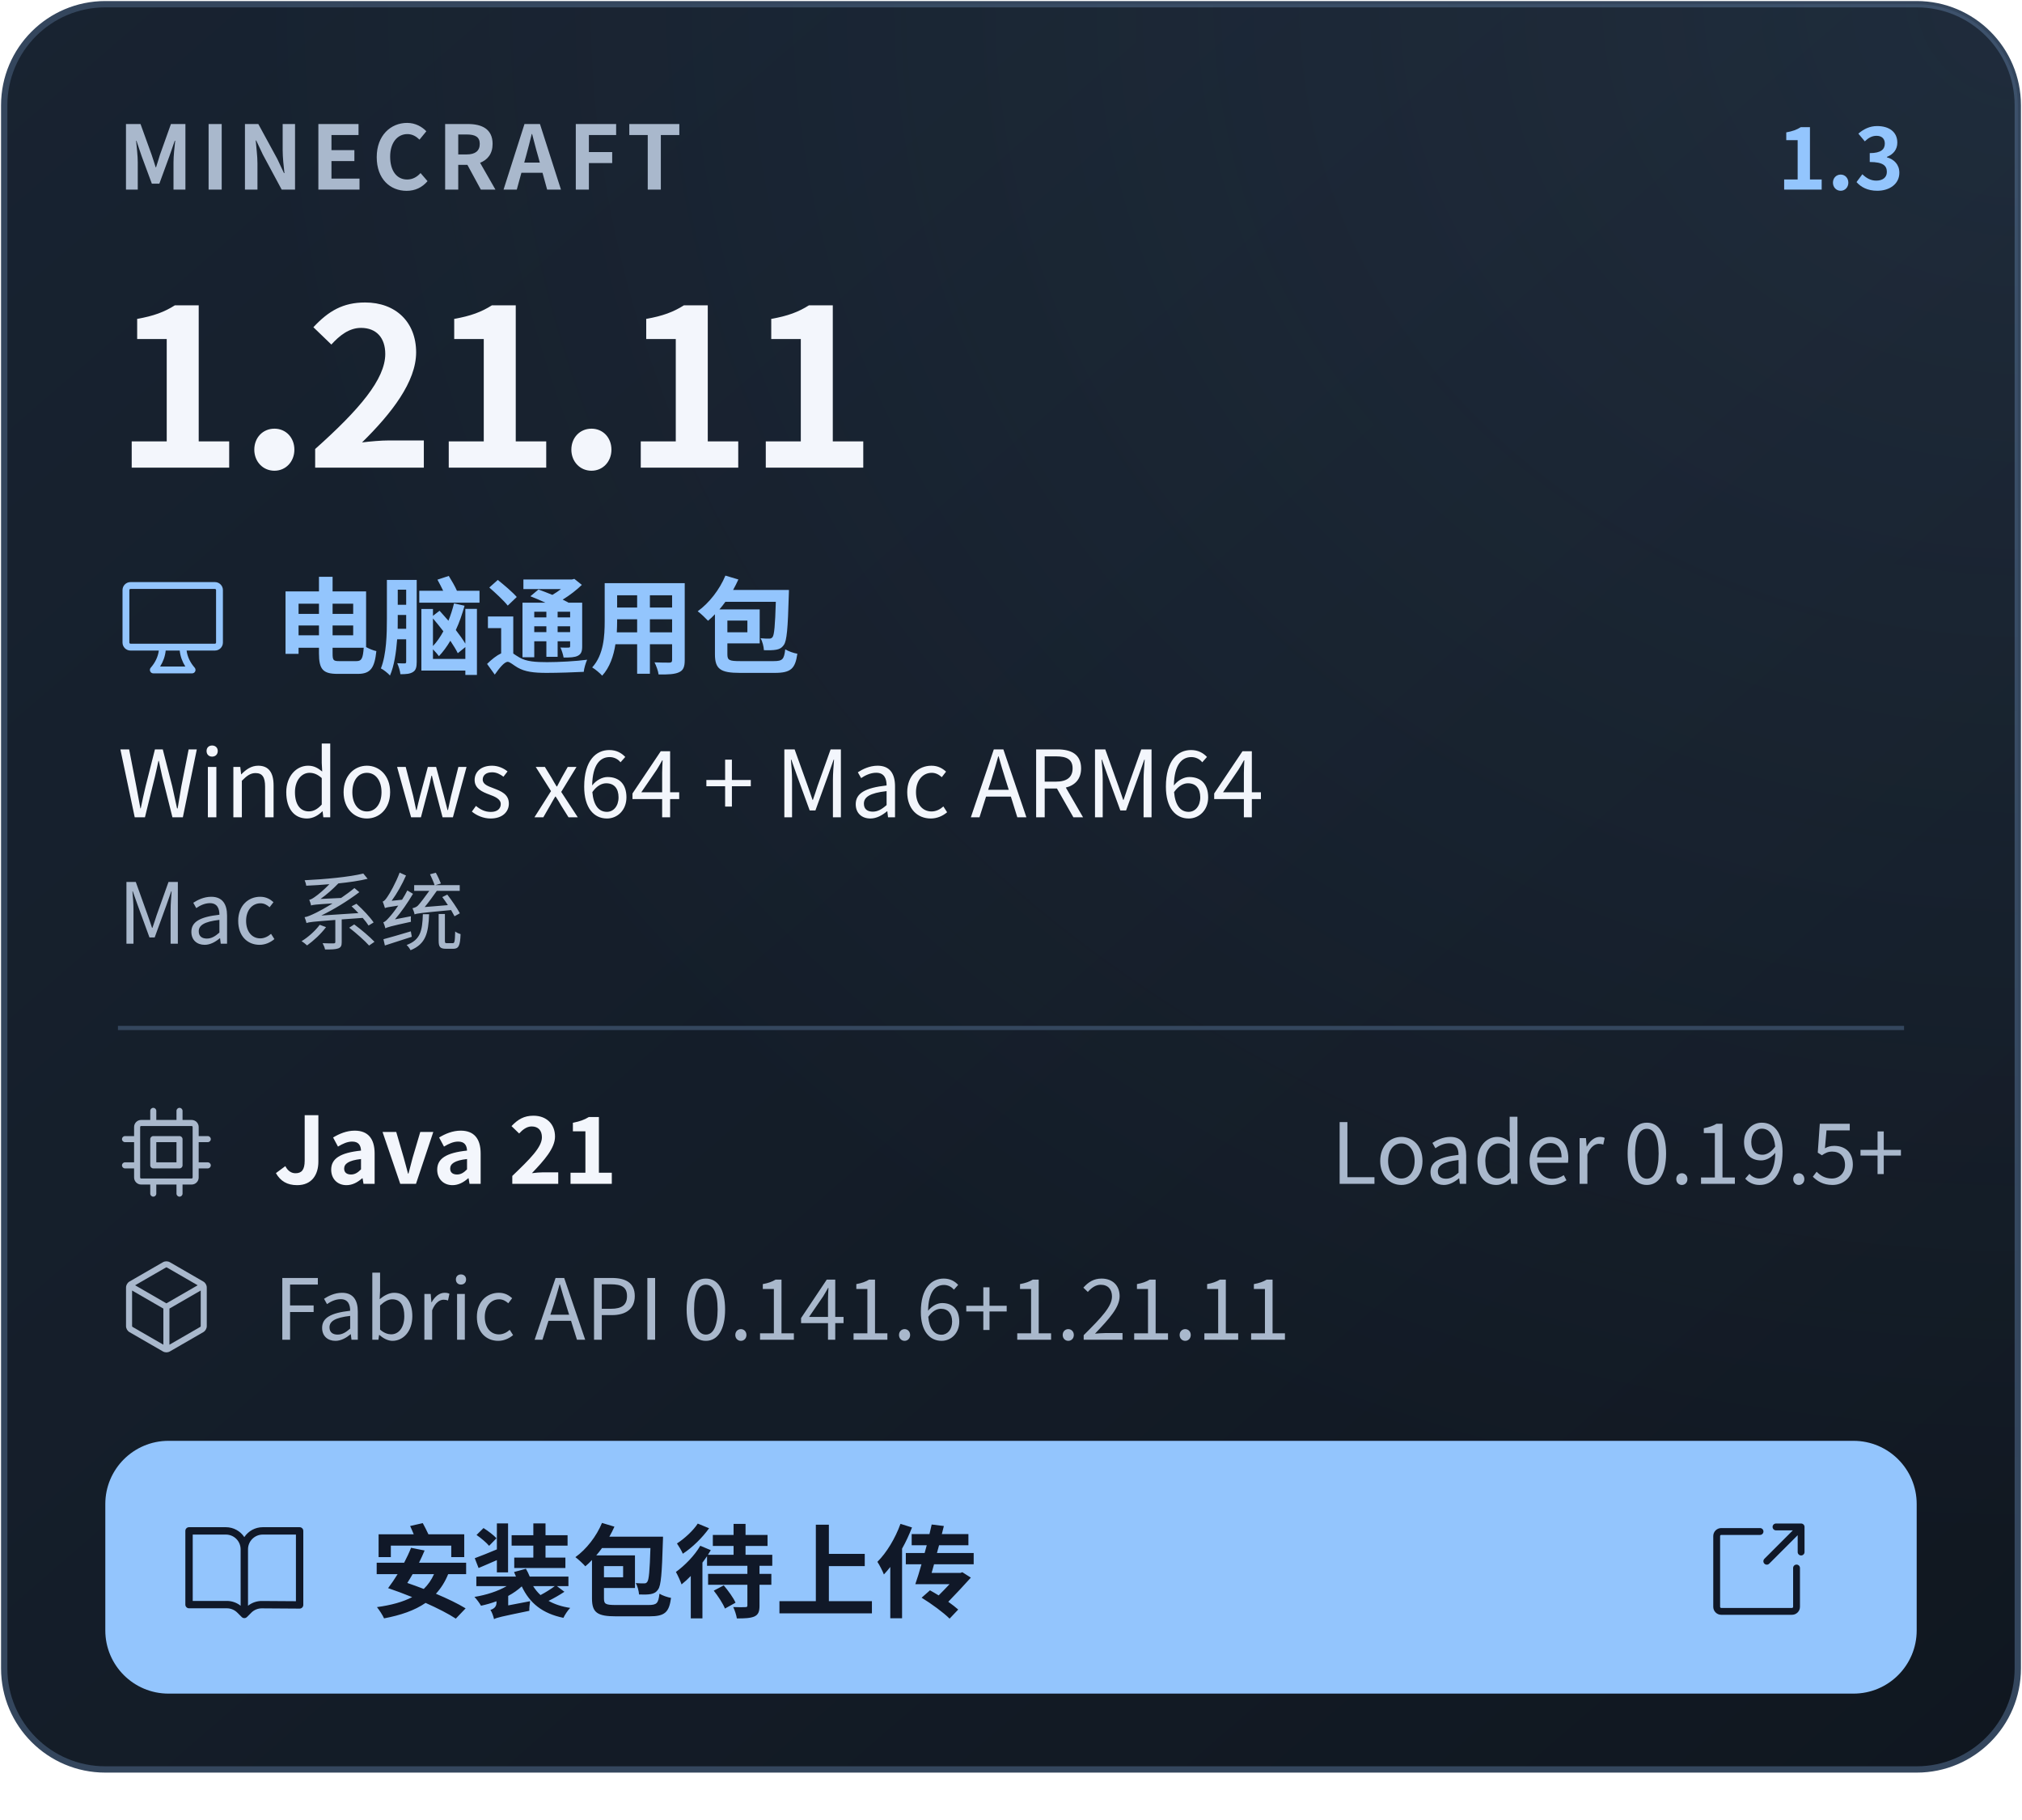
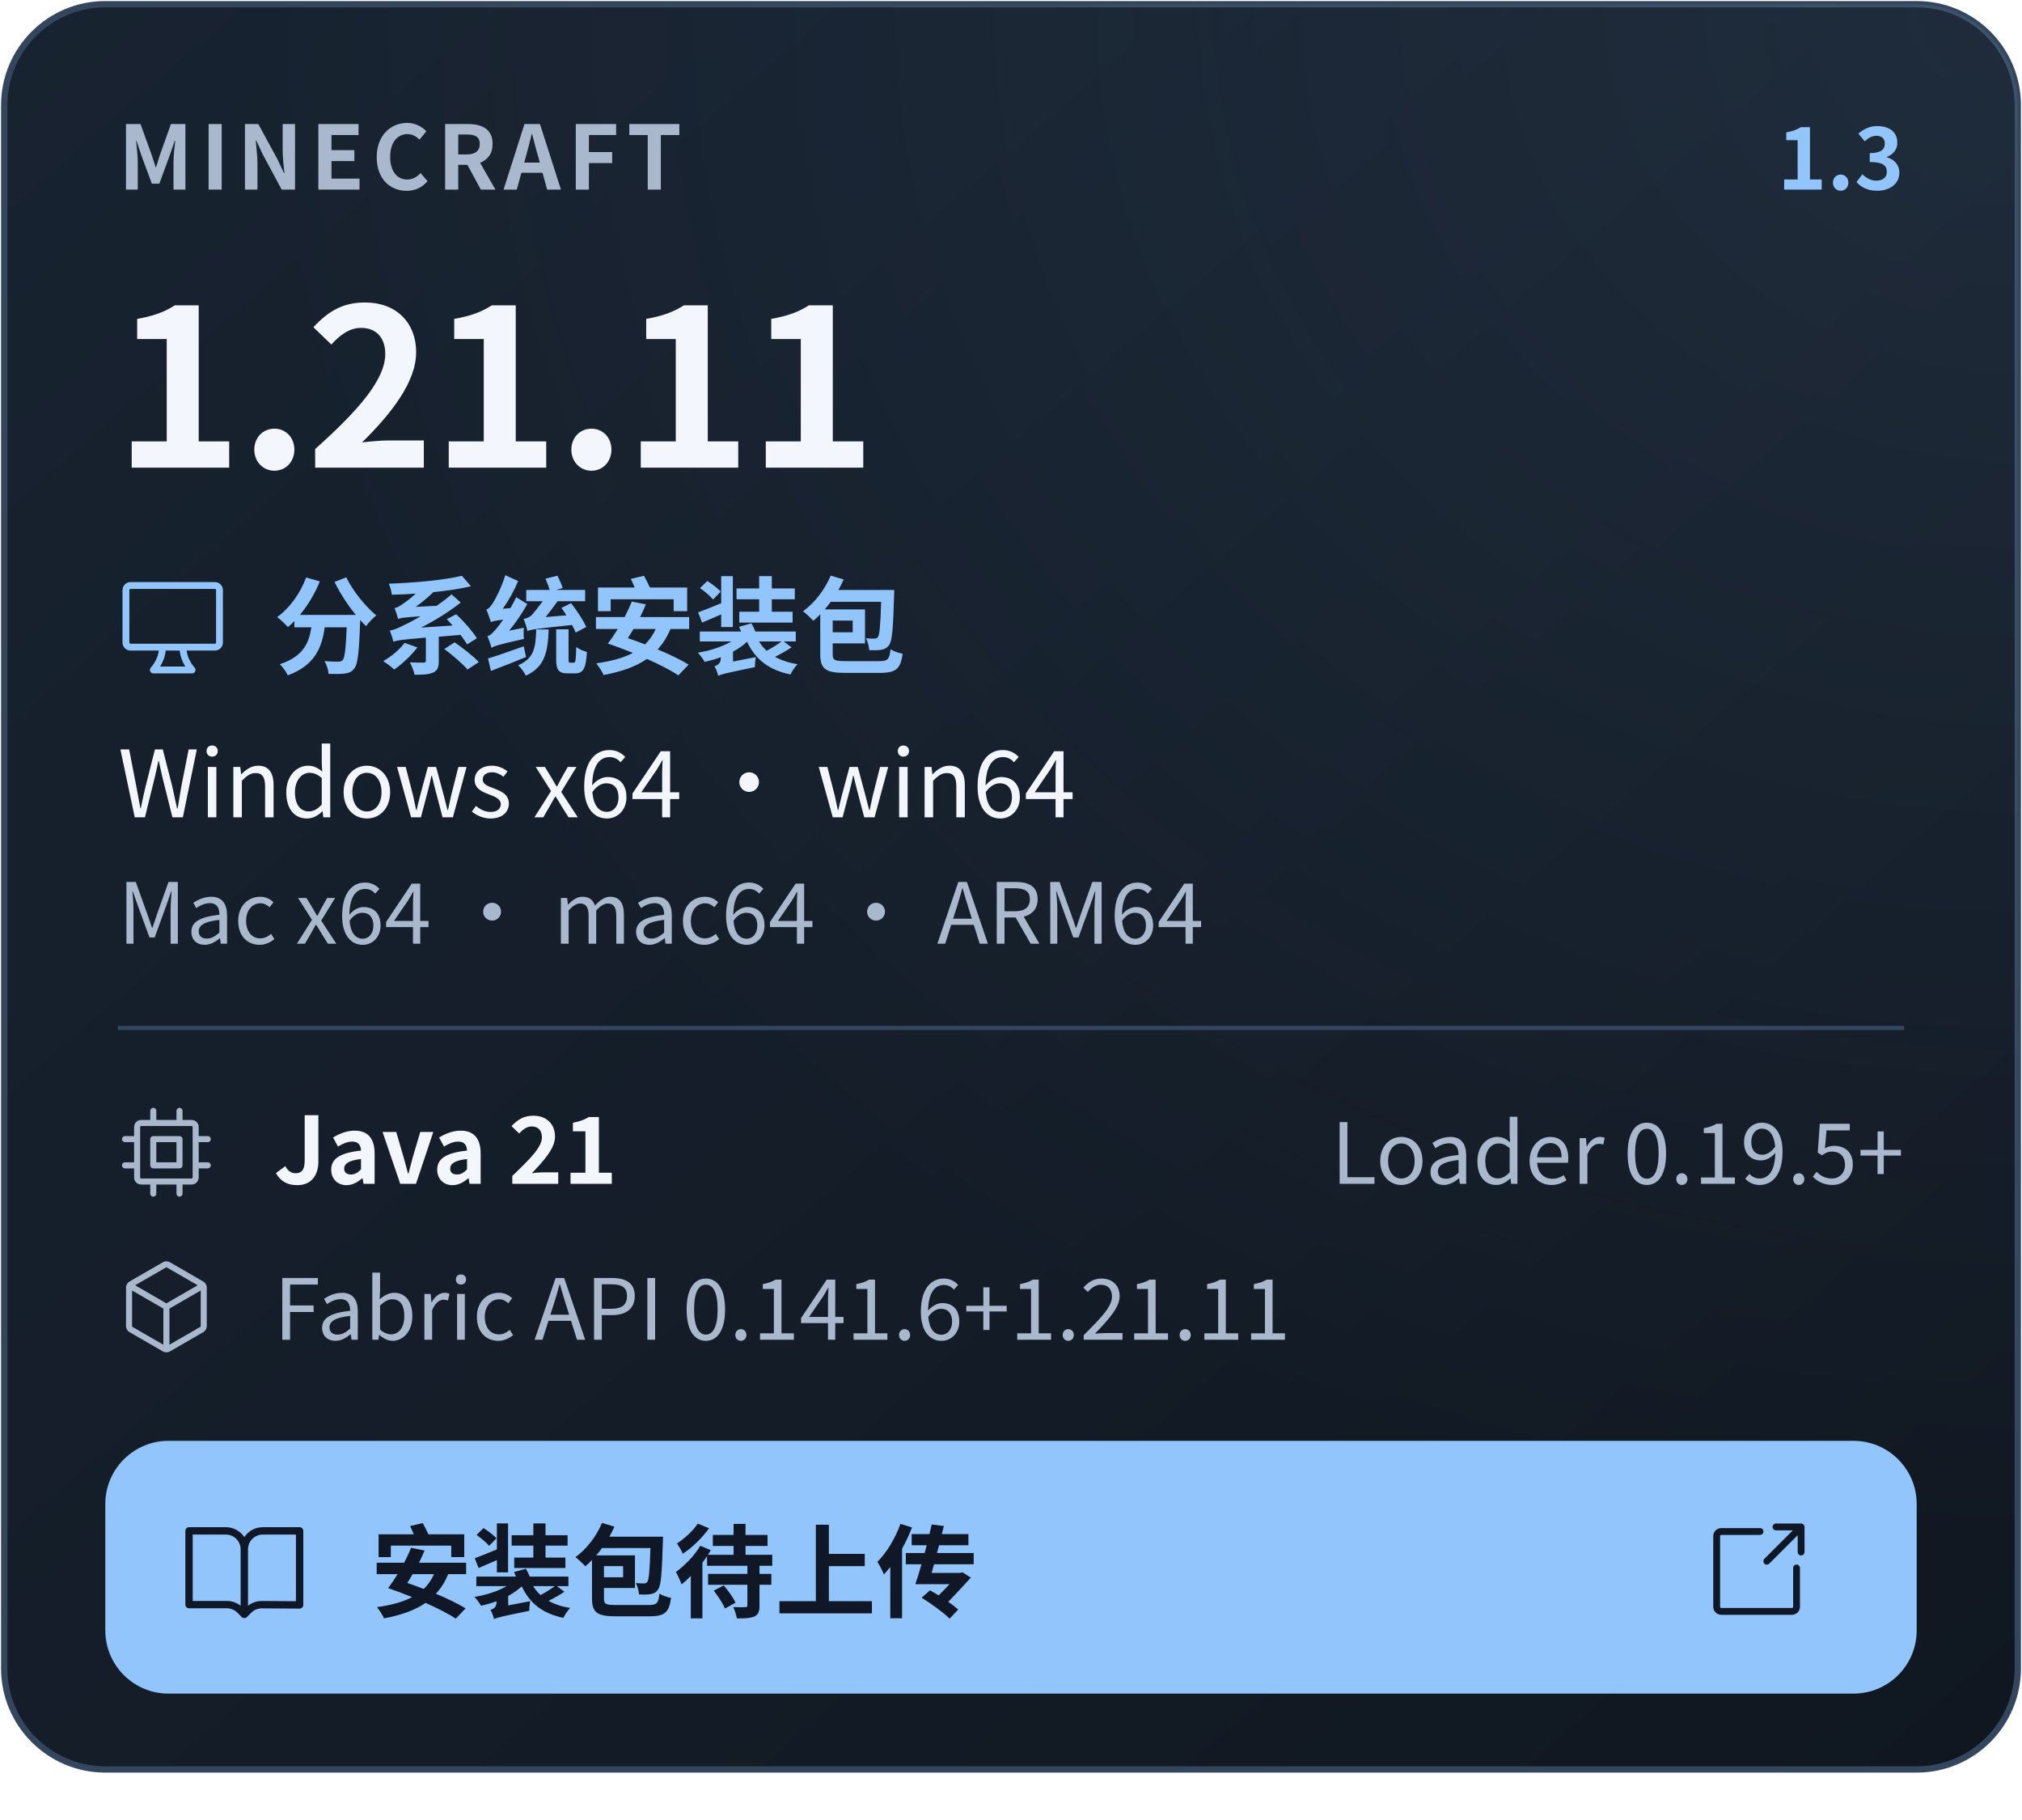
- <svg xmlns="http://www.w3.org/2000/svg" width="480" height="432" viewBox="0 0 480 432" role="img" aria-label="Minecraft 1.21.11 · yiyiaddon 1.3 电脑通用包 · Windows x64 与 Mac 系统 ARM64 · Java 21 · Fabric API 0.141.6+1.21.11 · 安装包待上传 查看安装要求">
+ <svg xmlns="http://www.w3.org/2000/svg" width="480" height="432" viewBox="0 0 480 432" role="img" aria-label="Minecraft 1.21.11 · yiyiaddon 1.3 分系统安装包 · Windows x64 与 Mac x64（ARM64） · Java 21 · Fabric API 0.141.6+1.21.11 · 安装包待上传 查看安装要求">
  <defs>
    <linearGradient id="bg" x1="0" y1="0" x2="1" y2="1">
      <stop stop-color="#182331" />
      <stop offset="1" stop-color="#101720" />
    </linearGradient>
    <radialGradient id="glow" cx="100%" cy="0%" r="110%">
      <stop stop-color="#93C5FD" stop-opacity=".09" />
      <stop offset=".8" stop-color="#93C5FD" stop-opacity="0" />
    </radialGradient>
  </defs>
  <g font-family="Segoe UI, Microsoft YaHei, Noto Sans CJK SC, PingFang SC, Arial, sans-serif">
    <rect x="1" y="1" width="478" height="419" rx="24" fill="url(#bg)" stroke="#34465D" stroke-width="1.5" />
    <rect x="1" y="1" width="478" height="419" rx="24" fill="url(#glow)" />
    <text x="28" y="45" font-size="21" fill="#A9B8CC" font-weight="600" letter-spacing="1.7">MINECRAFT</text>
    <text x="452" y="45" font-size="20" fill="#93C5FD" font-weight="650" text-anchor="end">1.3</text>
    <text x="27" y="111" font-size="52" fill="#F3F6FC" font-weight="700" letter-spacing="-1">1.21.11</text>
    <g transform="translate(28 136) scale(1.083333)" fill="#93C5FD">
      <path d="M8.954 17H2.75A1.75 1.75 0 0 1 1 15.25V3.75C1 2.784 1.784 2 2.75 2h18.5c.966 0 1.75.784 1.75 1.75v11.5A1.75 1.75 0 0 1 21.25 17h-6.204c.171 1.375.805 2.652 1.769 3.757A.752.752 0 0 1 16.25 22h-8.5a.75.75 0 0 1-.565-1.243c.964-1.105 1.598-2.382 1.769-3.757ZM21.5 3.75a.25.25 0 0 0-.25-.25H2.75a.25.25 0 0 0-.25.25v11.5c0 .138.112.25.25.25h18.5a.25.25 0 0 0 .25-.25ZM13.537 17h-3.074c-.126 1.266-.564 2.445-1.223 3.5h5.52c-.659-1.055-1.098-2.234-1.223-3.5Z" />
    </g>
-     <text x="65" y="158" font-size="25" fill="#93C5FD" font-weight="600">电脑通用包</text>
-     <text x="28" y="194" font-size="22" fill="#F3F6FC" font-weight="500">Windows x64 + Mac ARM64</text>
-     <text x="28" y="224" font-size="20" fill="#A9B8CC">Mac 系统</text>
+     <text x="65" y="158" font-size="25" fill="#93C5FD" font-weight="600">分系统安装包</text>
+     <text x="28" y="194" font-size="22" fill="#F3F6FC" font-weight="500">Windows x64 · win64</text>
+     <text x="28" y="224" font-size="20" fill="#A9B8CC">Mac x64 · mac64 · ARM64</text>
    <path d="M28 244H452" stroke="#34465D" />
    <g transform="translate(28 262) scale(0.9583333)" fill="#A9B8CC">
      <path d="M8.75 8h6.5a.75.75 0 0 1 .75.75v6.5a.75.75 0 0 1-.75.75h-6.5a.75.75 0 0 1-.75-.75v-6.5A.75.75 0 0 1 8.75 8Zm.75 6.5h5v-5h-5Z" />
      <path d="M15.25 1a.75.75 0 0 1 .75.75V4h2.25c.966 0 1.75.784 1.75 1.75V8h2.25a.75.75 0 0 1 0 1.5H20v5h2.25a.75.75 0 0 1 0 1.5H20v2.25A1.75 1.75 0 0 1 18.25 20H16v2.25a.75.75 0 0 1-1.5 0V20h-5v2.25a.75.75 0 0 1-1.5 0V20H5.75A1.75 1.75 0 0 1 4 18.25V16H1.75a.75.75 0 0 1 0-1.5H4v-5H1.75a.75.75 0 0 1 0-1.5H4V5.75C4 4.784 4.784 4 5.75 4H8V1.75a.75.75 0 0 1 1.5 0V4h5V1.75a.75.75 0 0 1 .75-.75Zm3 17.5a.25.25 0 0 0 .25-.25V5.75a.25.25 0 0 0-.25-.25H5.75a.25.25 0 0 0-.25.25v12.5c0 .138.112.25.25.25Z" />
    </g>
    <text x="65" y="281" font-size="22" fill="#F3F6FC" font-weight="600">Java 21</text>
    <text x="452" y="281" font-size="20" fill="#A9B8CC" text-anchor="end">Loader 0.19.5+</text>
    <g transform="translate(28 299) scale(0.9583333)" fill="#A9B8CC">
      <path d="M12.876.64V.639l8.25 4.763c.541.313.875.89.875 1.515v9.525a1.75 1.75 0 0 1-.875 1.516l-8.25 4.762a1.748 1.748 0 0 1-1.75 0l-8.25-4.763a1.75 1.75 0 0 1-.875-1.515V6.917c0-.625.334-1.202.875-1.515L11.126.64a1.748 1.748 0 0 1 1.75 0Zm-1 1.298L4.251 6.34l7.75 4.474 7.75-4.474-7.625-4.402a.248.248 0 0 0-.25 0Zm.875 19.123 7.625-4.402a.25.25 0 0 0 .125-.216V7.639l-7.75 4.474ZM3.501 7.64v8.803c0 .09.048.172.125.216l7.625 4.402v-8.947Z" />
    </g>
    <text x="65" y="318" font-size="20" fill="#A9B8CC">Fabric API  0.141.6+1.21.11</text>
    <rect x="25" y="342" width="430" height="60" rx="15" fill="#93C5FD" />
    <g transform="translate(44 359) scale(1.166667)" fill="#101828">
      <path d="M0 3.75A.75.75 0 0 1 .75 3h7.497c1.566 0 2.945.8 3.751 2.014A4.495 4.495 0 0 1 15.75 3h7.5a.75.75 0 0 1 .75.75v15.063a.752.752 0 0 1-.755.75l-7.682-.052a3 3 0 0 0-2.142.878l-.89.891a.75.75 0 0 1-1.061 0l-.902-.901a2.996 2.996 0 0 0-2.121-.879H.75a.75.75 0 0 1-.75-.75Zm12.75 15.232a4.503 4.503 0 0 1 2.823-.971l6.927.047V4.5h-6.75a3 3 0 0 0-3 3ZM11.247 7.497a3 3 0 0 0-3-2.997H1.5V18h6.947c1.018 0 2.006.346 2.803.98Z" />
    </g>
    <text x="88" y="382" font-size="24" fill="#101828" font-weight="650">安装包待上传</text>
    <g transform="translate(404 360) scale(1.083333)" fill="#101828">
      <path d="M15.5 2.25a.75.75 0 0 1 .75-.75h5.5a.75.75 0 0 1 .75.75v5.5a.75.75 0 0 1-1.5 0V4.06l-6.22 6.22a.75.75 0 1 1-1.06-1.06L19.94 3h-3.69a.75.75 0 0 1-.75-.75Z" />
      <path d="M2.5 4.25c0-.966.784-1.75 1.75-1.75h8.5a.75.75 0 0 1 0 1.5h-8.5a.25.25 0 0 0-.25.25v15.5c0 .138.112.25.25.25h15.5a.25.25 0 0 0 .25-.25v-8.5a.75.75 0 0 1 1.5 0v8.5a1.75 1.75 0 0 1-1.75 1.75H4.25a1.75 1.75 0 0 1-1.75-1.75V4.25Z" />
    </g>
  </g>
</svg>
